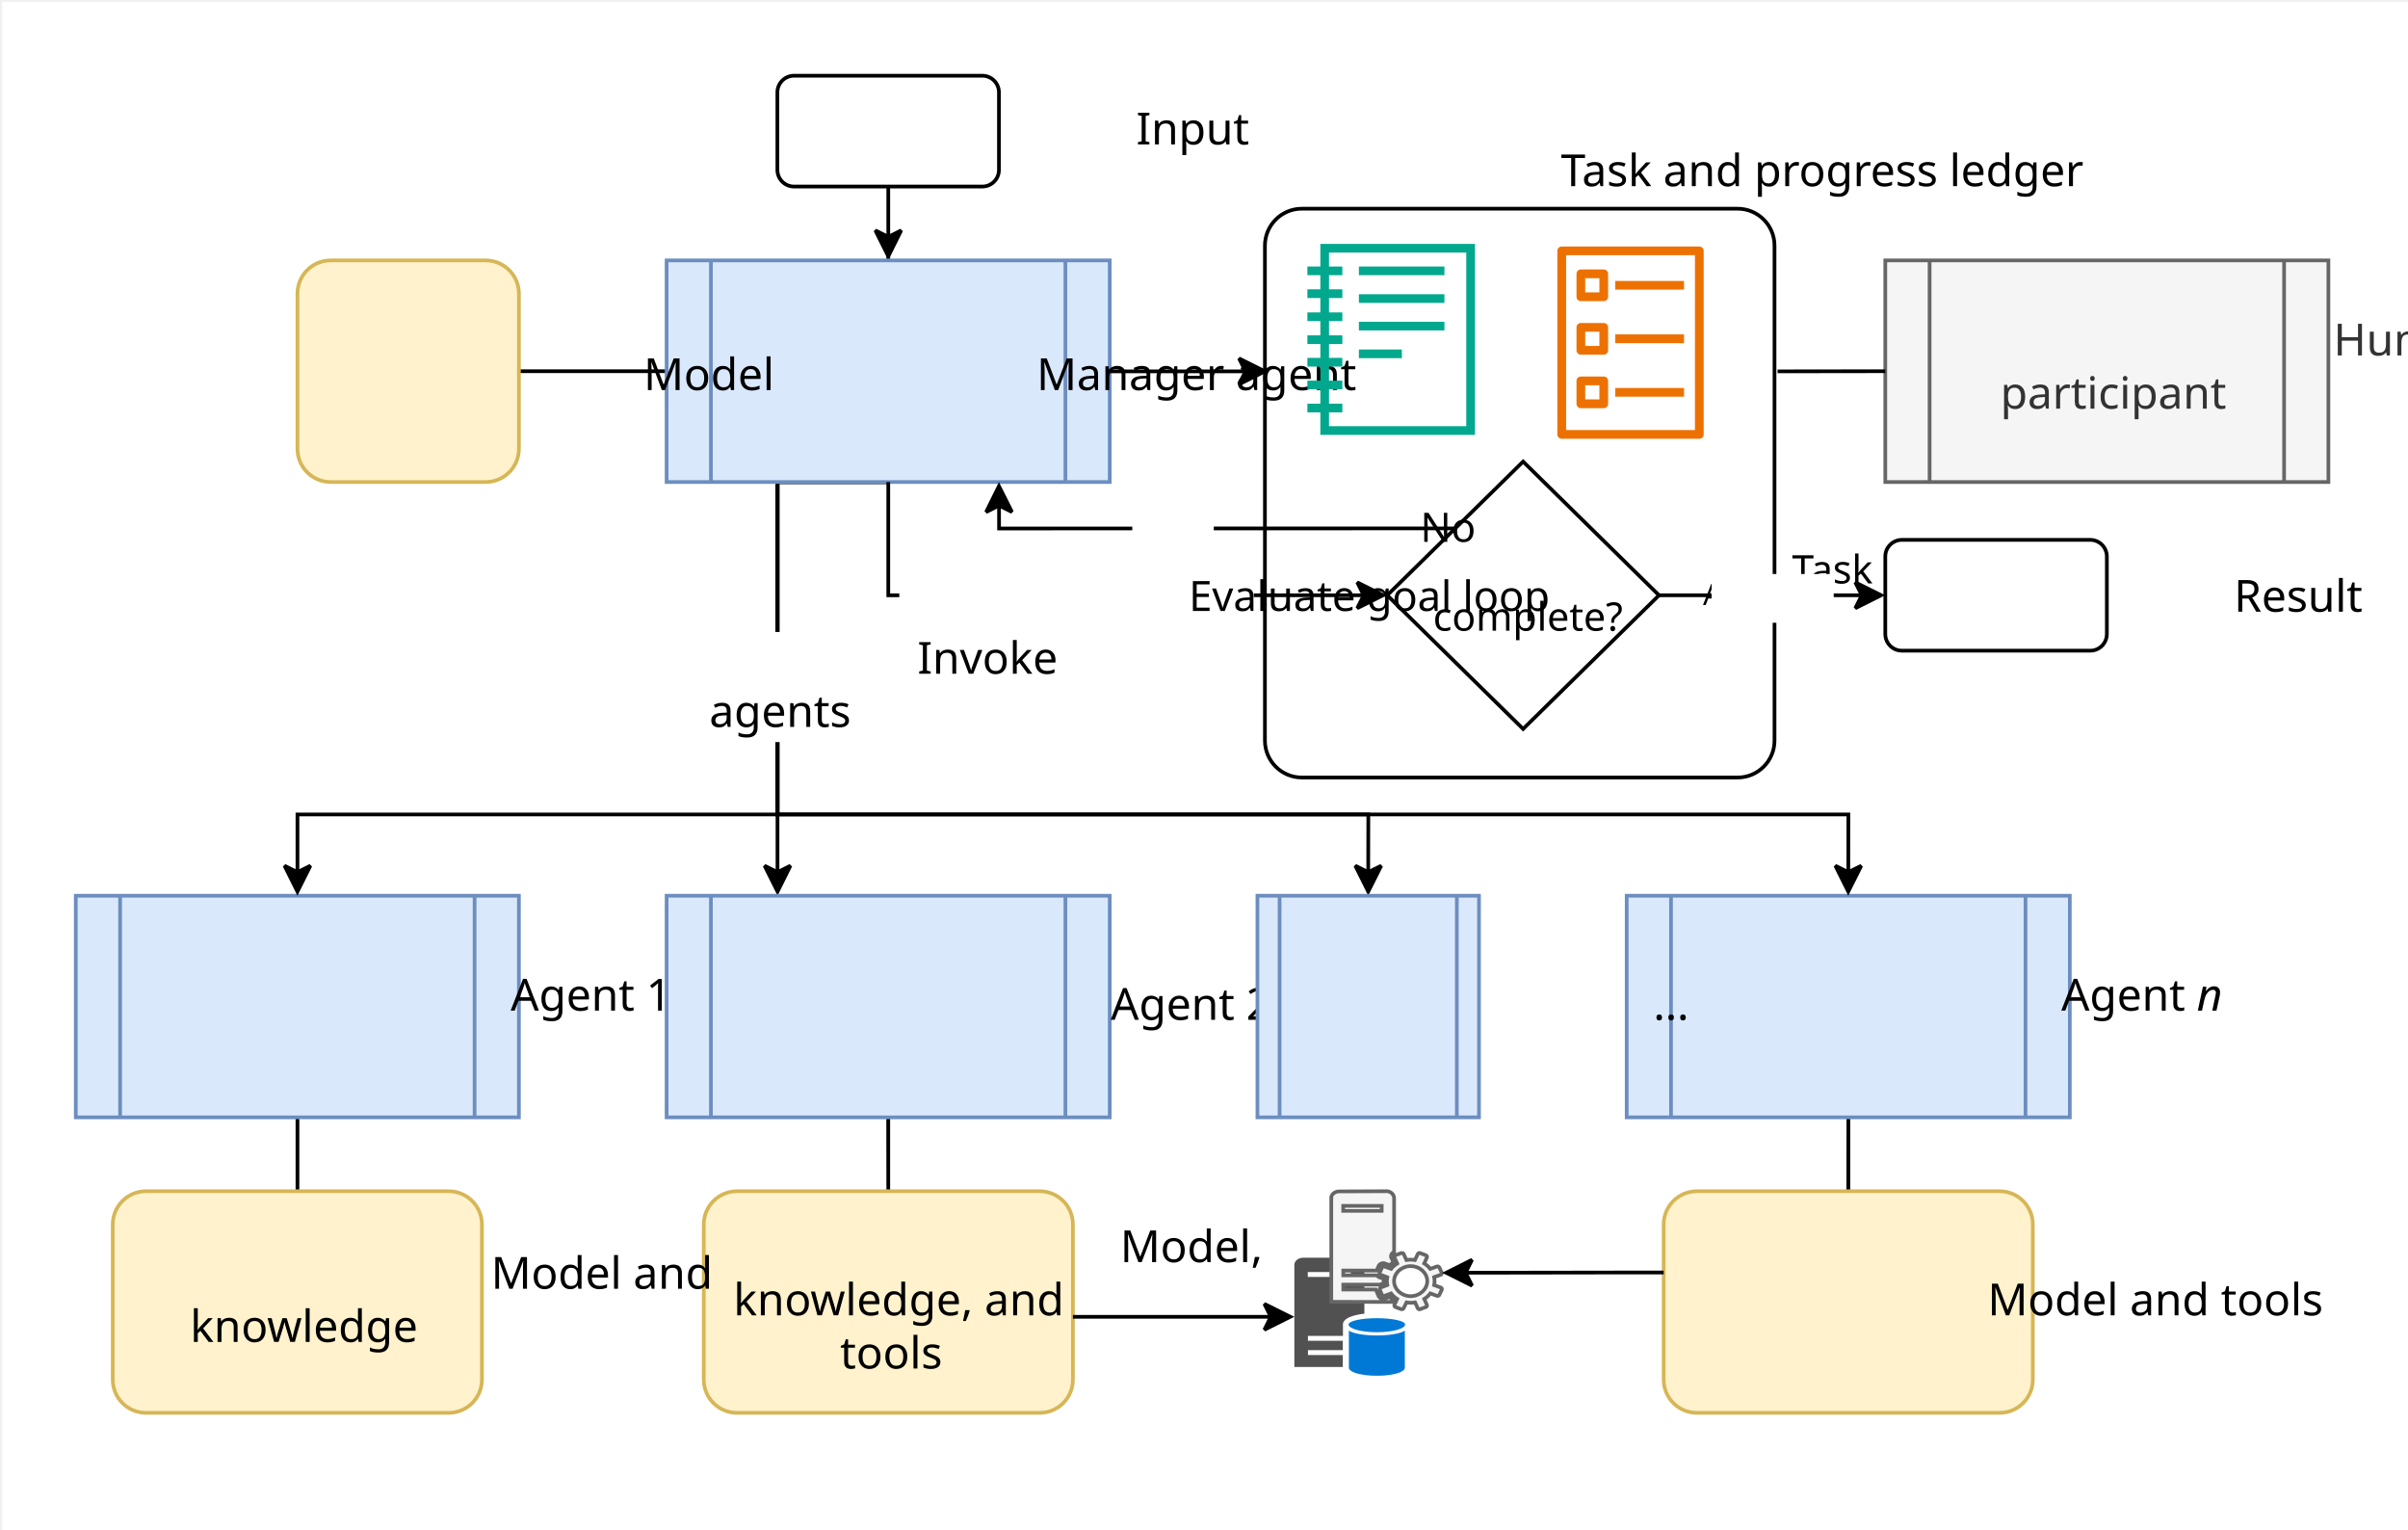
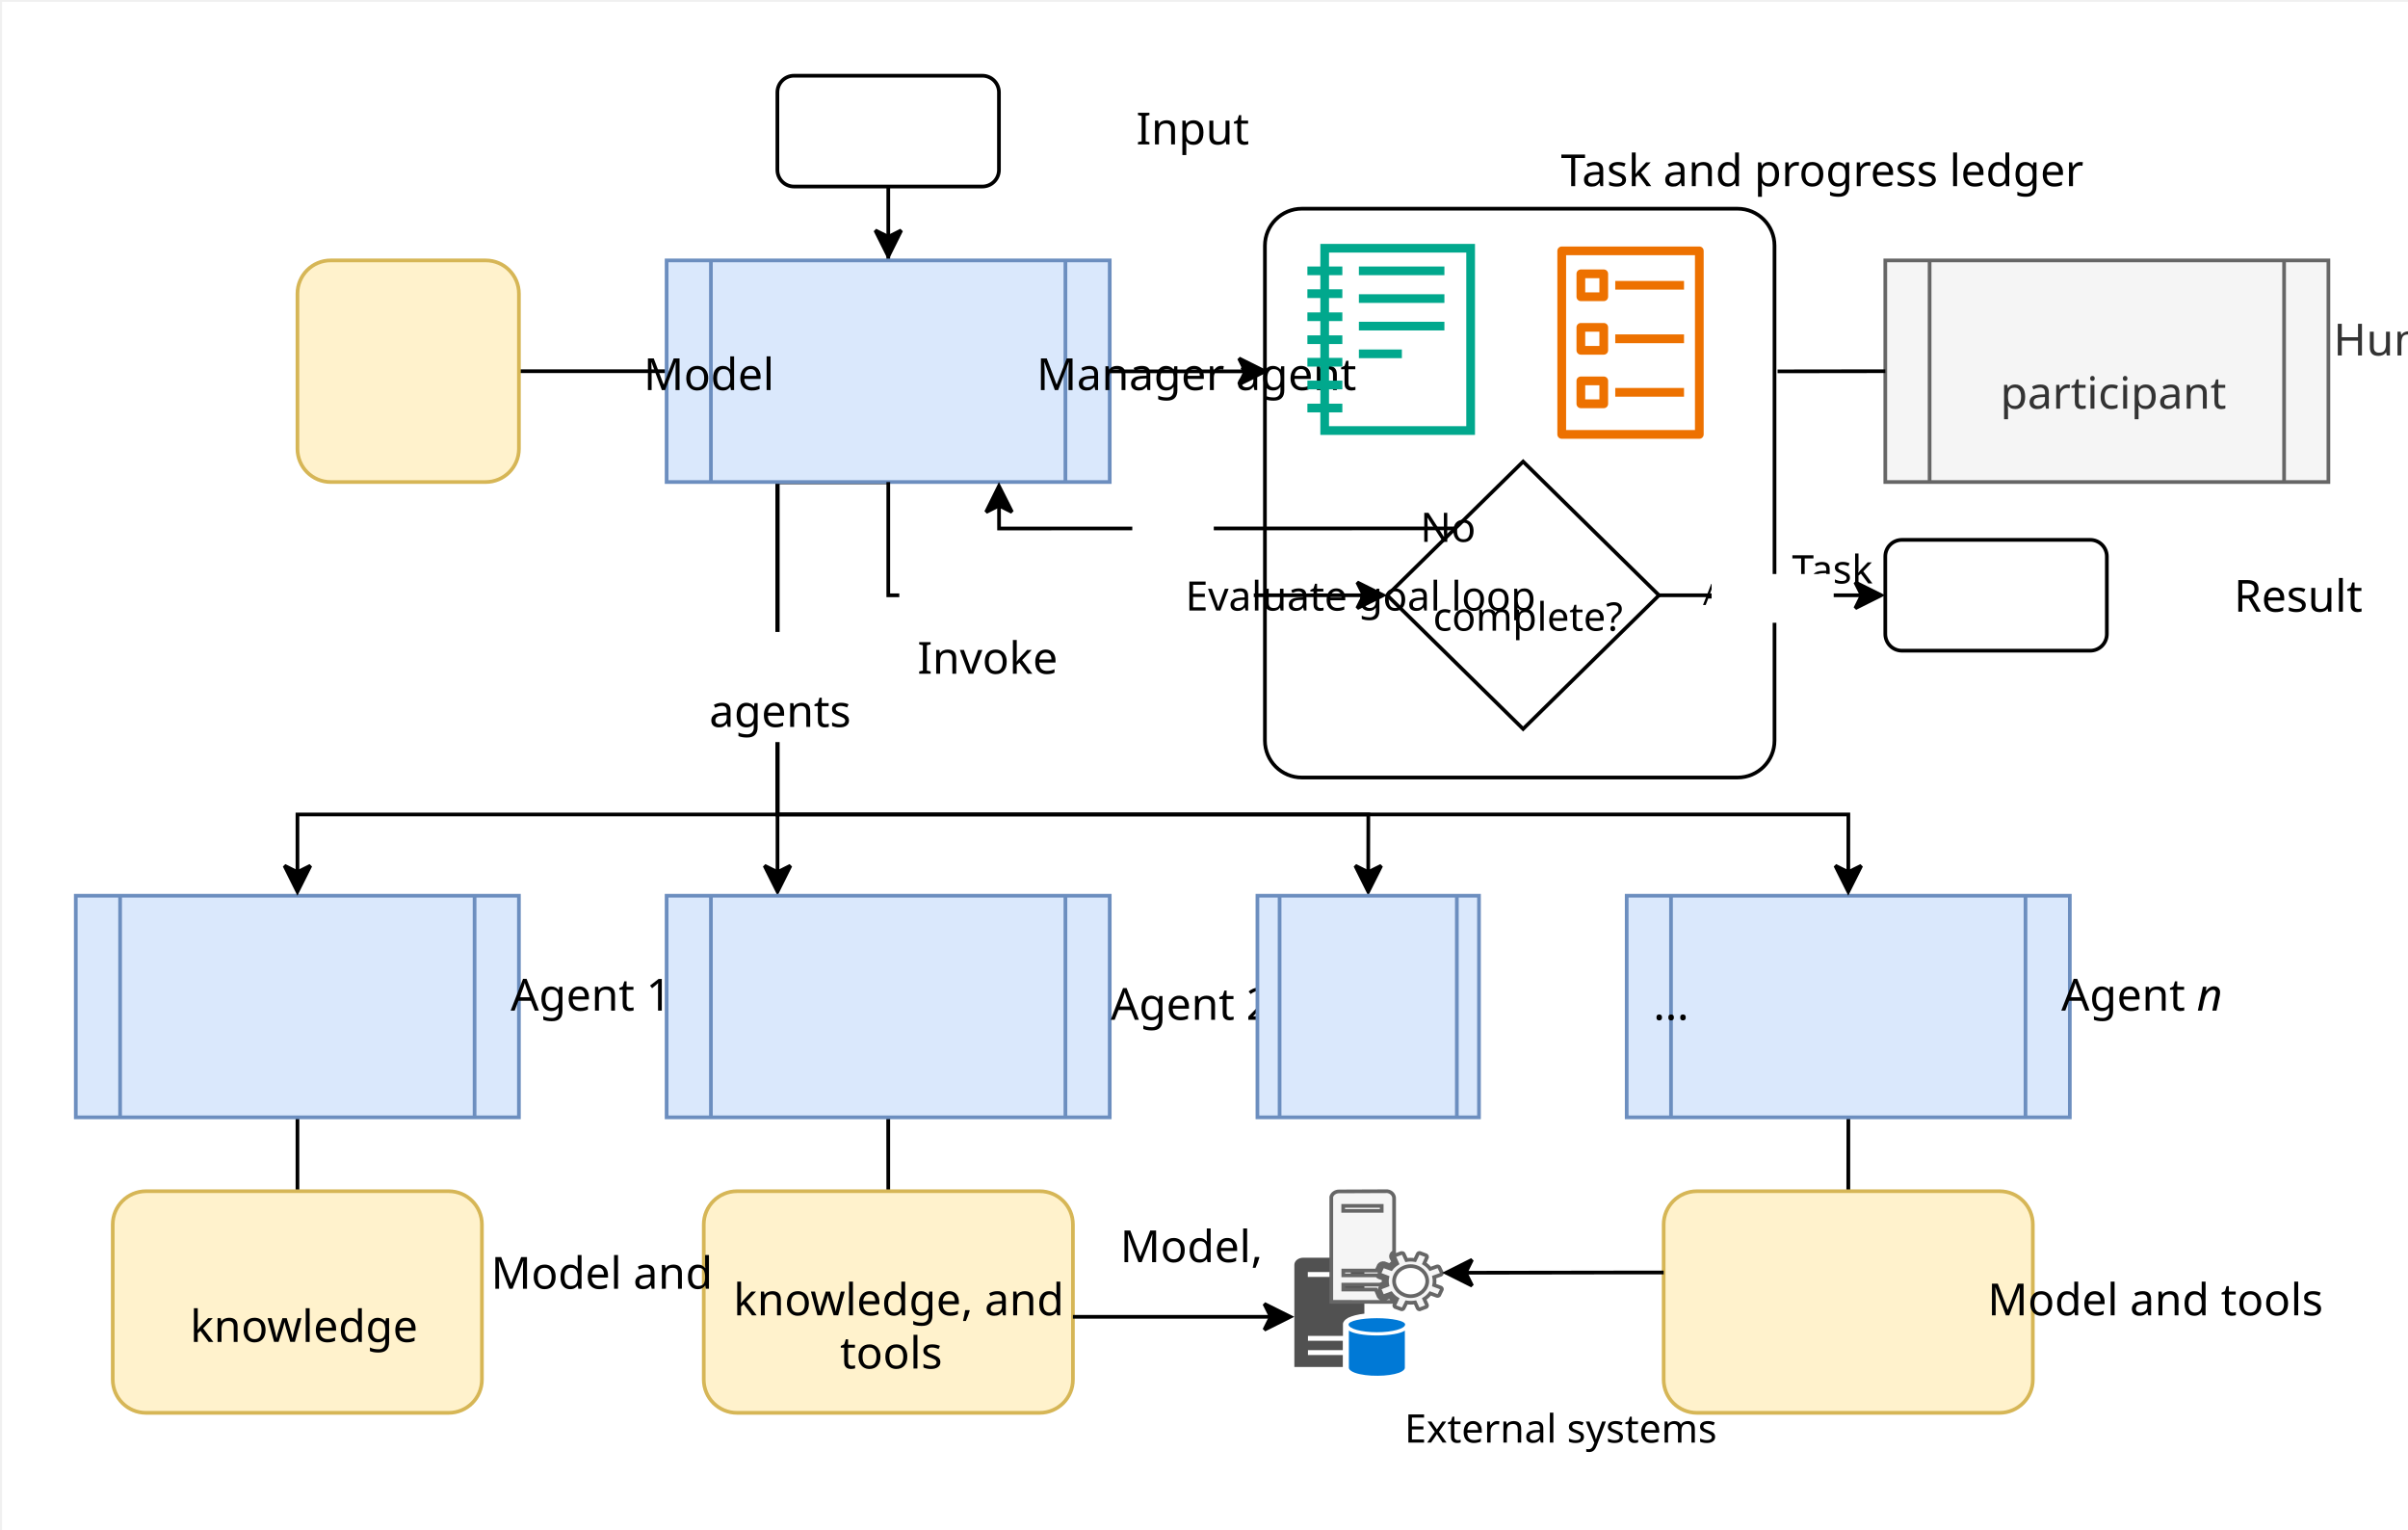
<svg xmlns="http://www.w3.org/2000/svg" xmlns:ns1="http://schemas.microsoft.com/visio/2003/SVGExtensions/" width="6.792in" height="4.312in" viewBox="0 0 489 310.5" xml:space="preserve" color-interpolation-filters="sRGB" class="st26">
  <ns1:documentProperties ns1:langID="2052" ns1:viewMarkup="false" />
  <style type="text/css">
	
		.st1 {fill:#ffffff;stroke:none;stroke-linecap:butt;stroke-width:0.75}
		.st2 {fill:none}
		.st3 {stroke:#000000;stroke-linecap:butt;stroke-width:0.75}
		.st4 {fill:#000000;stroke:#000000;stroke-linecap:butt;stroke-width:0.75}
		.st5 {fill:#ffffff;stroke:#000000;stroke-linecap:butt;stroke-width:0.75}
		.st6 {fill:none;stroke:none;stroke-linecap:butt;stroke-width:0.75}
		.st7 {fill:#000000;font-family:Segoe UI;font-size:0.5em}
		.st8 {fill:#000000;font-family:Segoe UI;font-size:0.75em}
		.st9 {fill:#dae8fc;stroke:#6c8ebf;stroke-linecap:butt;stroke-width:0.75}
		.st10 {stroke:#6c8ebf;stroke-linecap:butt;stroke-width:0.75}
		.st11 {font-size:1em;font-style:italic}
		.st12 {fill:#fff2cc;stroke:#d6b656;stroke-linecap:butt;stroke-width:0.75}
		.st13 {font-size:1em}
		.st14 {fill:#f5f5f5;stroke:#666666;stroke-linecap:butt;stroke-width:0.75}
		.st15 {stroke:#666666;stroke-linecap:butt;stroke-width:0.75}
		.st16 {fill:#333333;font-family:Segoe UI;font-size:0.75em}
		.st17 {fill:none;stroke:#000000;stroke-linecap:butt;stroke-width:0.75}
		.st18 {fill:#01a88d;stroke:none;stroke-linecap:butt;stroke-width:0.75}
		.st19 {fill:#ed7100;stroke:none;stroke-linecap:butt;stroke-width:0.75}
		.st20 {fill:#000000;font-family:Segoe UI;font-size:0.667em}
		.st21 {fill:#000000;font-family:Segoe UI;font-size:0.687em}
- 		.st22 {fill:#000000;font-family:Segoe UI;font-size:0.708em}
- 		.st23 {fill:#515151;stroke:none;stroke-linecap:butt;stroke-width:0.75}
- 		.st24 {fill:#0079d6;stroke:none;stroke-linecap:butt;stroke-width:0.75}
- 		.st25 {fill:#ffffff;stroke:none;stroke-linecap:round;stroke-linejoin:round;stroke-width:0.75}
+ 		.st22 {fill:#515151;stroke:none;stroke-linecap:butt;stroke-width:0.75}
+ 		.st23 {fill:#0079d6;stroke:none;stroke-linecap:butt;stroke-width:0.75}
+ 		.st24 {fill:#ffffff;stroke:none;stroke-linecap:round;stroke-linejoin:round;stroke-width:0.75}
+ 		.st25 {fill:none;stroke:none;stroke-linecap:round;stroke-linejoin:round;stroke-width:0.75}
		.st26 {fill:none;fill-rule:evenodd;font-size:12px;overflow:visible;stroke-linecap:square;stroke-miterlimit:3}
	
	</style>
  <g ns1:mID="0" ns1:index="1" ns1:groupContext="foregroundPage">
    <ns1:pageProperties ns1:drawingScale="1" ns1:pageScale="1" ns1:drawingUnits="19" ns1:shadowOffsetX="9" ns1:shadowOffsetY="-9" />
    <g id="shape1-1" ns1:mID="1" ns1:groupContext="shape" transform="translate(0.375,0.375)">
      <rect x="0" y="0" width="489" height="310.5" class="st1" />
    </g>
    <g id="group2-3" transform="translate(15.3525,-23.625)" ns1:mID="2" ns1:groupContext="group">
      <g id="group3-4" transform="translate(162.398,-234)" ns1:mID="3" ns1:groupContext="group">
        <g id="shape4-5" ns1:mID="4" ns1:groupContext="shape" transform="translate(2.625,5.68434E-14)">
          <path d="M0 295.5 L0 310.5 L0 295.5 L0 305.72 L0 295.5 Z" class="st2" />
          <path d="M0 295.5 L0 310.5 L0 295.5 L0 305.72" class="st3" />
        </g>
        <g id="shape5-8" ns1:mID="5" ns1:groupContext="shape" transform="translate(8.09353E-14,-0.84)">
          <path d="M2.63 310.5 L0 305.25 L2.63 306.56 L5.25 305.25 L2.63 310.5 Z" class="st4" />
        </g>
      </g>
      <g id="group6-10" transform="translate(142.5,-249)" ns1:mID="6" ns1:groupContext="group">
        <g id="shape7-11" ns1:mID="7" ns1:groupContext="shape">
          <path d="M0 307.12 A3.375 3.375 -180 0 0 3.37 310.5 L41.62 310.5 A3.375 3.375 -180 0 0 45 307.12 L45          291.37 A3.375 3.375 -180 0 0 41.62 288 L3.37 288 A3.375 3.375 -180 0 0 -0 291.37 L0 307.12          Z" class="st5" />
        </g>
        <g id="shape8-13" ns1:mID="8" ns1:groupContext="shape" transform="translate(157.85,-278.175)">
          <ns1:textBlock ns1:margins="rect(0,0,0,0)" />
          <ns1:textRect cx="22.525" cy="305.1" width="45.05" height="10.8" />
          <rect x="0" y="299.7" width="45.05" height="10.8" class="st6" />
          <text x="15.55" y="306.9" class="st7" ns1:langID="2052">
            <ns1:paragraph ns1:horizAlign="1" />
            <ns1:tabList />Input</text>
        </g>
        <g id="shape6-16" ns1:mID="6" ns1:groupContext="groupContent">
          <ns1:textBlock ns1:margins="rect(0,0,0,0)" />
          <ns1:textRect cx="22.5" cy="299.25" width="45" height="22.5" />
          <text x="12.04" y="301.95" class="st8" ns1:langID="1033">
            <ns1:paragraph ns1:horizAlign="1" />
            <ns1:tabList />Input</text>
        </g>
      </g>
      <g id="shape9-18" ns1:mID="9" ns1:groupContext="shape" transform="translate(45.0225,-45)">
        <path d="M0 295.5 L0 310.5 L0 295.5 L0 310.5 L0 295.5 Z" class="st2" />
        <path d="M0 295.5 L0 310.5 L0 295.5 L0 310.5" class="st3" />
      </g>
      <g id="group10-21" transform="translate(0,-60)" ns1:mID="10" ns1:groupContext="group">
        <g id="group11-22" ns1:mID="11" ns1:groupContext="group">
          <g id="shape12-23" ns1:mID="12" ns1:groupContext="shape">
            <rect x="0" y="265.5" width="90" height="45" class="st9" />
          </g>
          <g id="shape13-25" ns1:mID="13" ns1:groupContext="shape" transform="translate(9,1.13687E-13)">
            <path d="M0 265.5 L0 310.5 L0 265.5 ZM72 265.5 L72 310.5 L72 265.5 Z" class="st2" />
            <path d="M0 265.5 L0 310.5M72 265.5 L72 310.5" class="st10" />
          </g>
        </g>
        <g id="shape14-28" ns1:mID="14" ns1:groupContext="shape" transform="translate(11.5975,-18.975)">
          <ns1:textBlock ns1:margins="rect(0,0,0,0)" />
          <ns1:textRect cx="31.525" cy="305.1" width="63.05" height="10.8" />
          <rect x="0" y="299.7" width="63.05" height="10.8" class="st6" />
          <text x="15.89" y="307.8" class="st8" ns1:langID="2052">
            <ns1:paragraph ns1:horizAlign="1" />
            <ns1:tabList />Agent 1</text>
        </g>
      </g>
      <g id="shape15-31" ns1:mID="15" ns1:groupContext="shape" transform="translate(165,-45)">
        <path d="M0 295.5 L0.02 310.5 L0.02 295.5 L0.02 310.5 L0 295.5 Z" class="st2" />
        <path d="M0 295.5 L0.02 310.5 L0.02 295.5 L0.02 310.5" class="st3" />
      </g>
      <g id="shape16-34" ns1:mID="16" ns1:groupContext="shape" transform="translate(360,-45)">
        <path d="M0.02 295.5 L0.02 310.5 L0.02 295.5 L0 310.5 L0.02 295.5 Z" class="st2" />
        <path d="M0.02 295.5 L0.02 310.5 L0.02 295.5 L0 310.5" class="st3" />
      </g>
      <g id="group17-37" transform="translate(315,-60)" ns1:mID="17" ns1:groupContext="group">
        <g id="group18-38" ns1:mID="18" ns1:groupContext="group">
          <g id="shape19-39" ns1:mID="19" ns1:groupContext="shape">
            <rect x="0" y="265.5" width="90" height="45" class="st9" />
          </g>
          <g id="shape20-41" ns1:mID="20" ns1:groupContext="shape" transform="translate(9,1.13687E-13)">
            <path d="M0 265.5 L0 310.5 L0 265.5 ZM72 265.5 L72 310.5 L72 265.5 Z" class="st2" />
            <path d="M0 265.5 L0 310.5M72 265.5 L72 310.5" class="st10" />
          </g>
        </g>
        <g id="shape21-44" ns1:mID="21" ns1:groupContext="shape" transform="translate(11.6475,-18.975)">
          <ns1:textBlock ns1:margins="rect(0,0,0,0)" />
          <ns1:textRect cx="31.525" cy="305.1" width="63.05" height="10.8" />
          <rect x="0" y="299.7" width="63.05" height="10.8" class="st6" />
          <text x="15.79" y="307.8" class="st8" ns1:langID="2052">
            <ns1:paragraph ns1:horizAlign="1" />
            <ns1:tabList />Agent <tspan class="st11">n</tspan>
          </text>
        </g>
      </g>
      <g id="group22-48" transform="translate(127.545,-1.13687E-13)" ns1:mID="22" ns1:groupContext="group">
        <g id="shape23-49" ns1:mID="23" ns1:groupContext="shape">
          <path d="M0 303.75 A6.75 6.75 -180 0 0 6.75 310.5 L68.23 310.5 A6.75 6.75 -180 0 0 74.98 303.75 L74.98          272.25 A6.75 6.75 -180 0 0 68.23 265.5 L6.75 265.5 A6.75 6.75 -180 0 0 -0 272.25 L0          303.75 Z" class="st12" />
        </g>
        <g id="shape22-51" ns1:mID="22" ns1:groupContext="groupContent">
          <ns1:textBlock ns1:margins="rect(0,0,0,0)" />
          <ns1:textRect cx="37.489" cy="288" width="74.98" height="45" />
          <text x="23.74" y="279.9" class="st8" ns1:langID="1033">
            <ns1:paragraph ns1:horizAlign="1" />
            <ns1:tabList />Model,<ns1:newlineChar />
            <tspan x="6.03" dy="1.2em" class="st13">knowledge, and </tspan>
            <tspan x="27.69" dy="1.2em" class="st13">tools</tspan>
          </text>
        </g>
      </g>
      <g id="group25-55" transform="translate(322.508,-1.13687E-13)" ns1:mID="25" ns1:groupContext="group">
        <g id="shape26-56" ns1:mID="26" ns1:groupContext="shape">
          <path d="M0 303.75 A6.75 6.75 -180 0 0 6.75 310.5 L68.23 310.5 A6.75 6.75 -180 0 0 74.98 303.75 L74.98          272.25 A6.75 6.75 -180 0 0 68.23 265.5 L6.75 265.5 A6.75 6.75 -180 0 0 0 272.25 L0 303.75          Z" class="st12" />
        </g>
        <g id="shape25-58" ns1:mID="25" ns1:groupContext="groupContent">
          <ns1:textBlock ns1:margins="rect(0,0,0,0)" />
          <ns1:textRect cx="37.489" cy="288" width="74.98" height="45" />
          <text x="4.97" y="290.7" class="st8" ns1:langID="1033">
            <ns1:paragraph ns1:horizAlign="1" />
            <ns1:tabList />Model and tools</text>
        </g>
      </g>
      <g id="group28-60" transform="translate(42.3975,-105.84)" ns1:mID="28" ns1:groupContext="group">
        <g id="shape29-61" ns1:mID="29" ns1:groupContext="shape" transform="translate(2.625,-3.9375)">
          <path d="M119.98 231.28 L97.5 231.28 L97.5 298.78 L0 298.78 L0 310.5 L119.98 231.28 Z" class="st2" />
          <path d="M119.98 231.28 L97.5 231.28 L97.5 298.78 L0 298.78 L0 310.5" class="st3" />
        </g>
        <g id="shape30-64" ns1:mID="30" ns1:groupContext="shape">
          <path d="M2.62 310.5 L0 305.25 L2.62 306.56 L5.25 305.25 L2.62 310.5 Z" class="st4" />
        </g>
      </g>
      <g id="group31-66" transform="translate(142.522,-105.84)" ns1:mID="31" ns1:groupContext="group">
        <g id="shape32-67" ns1:mID="32" ns1:groupContext="shape" transform="translate(4.31655E-13,-3.9375)">
          <path d="M22.48 231.28 L0 231.28 L0 298.78 L217.5 298.78 L217.49 310.5 L22.48 231.28 Z" class="st2" />
          <path d="M22.48 231.28 L0 231.28 L0 298.78 L217.5 298.78 L217.49 310.5" class="st3" />
        </g>
        <g id="shape33-70" ns1:mID="33" ns1:groupContext="shape" transform="translate(214.86,0)">
          <path d="M2.62 310.5 L0 305.25 L2.62 306.56 L5.25 305.26 L2.62 310.5 Z" class="st4" />
        </g>
      </g>
      <g id="group34-72" transform="translate(142.523,-105.84)" ns1:mID="34" ns1:groupContext="group">
        <g id="shape35-73" ns1:mID="35" ns1:groupContext="shape" transform="translate(-1.35891E-13,-3.9375)">
          <path d="M22.48 231.28 L0 231.28 L0 298.78 L120 298.78 L119.98 310.5 L22.48 231.28 Z" class="st2" />
          <path d="M22.48 231.28 L0 231.28 L0 298.78 L120 298.78 L119.98 310.5" class="st3" />
        </g>
        <g id="shape36-76" ns1:mID="36" ns1:groupContext="shape" transform="translate(117.36,0)">
          <path d="M2.62 310.5 L0 305.25 L2.62 306.56 L5.25 305.26 L2.62 310.5 Z" class="st4" />
        </g>
      </g>
      <g id="group37-78" transform="translate(139.898,-105.84)" ns1:mID="37" ns1:groupContext="group">
        <g id="group38-79" ns1:mID="38" ns1:groupContext="group">
          <g id="shape39-80" ns1:mID="39" ns1:groupContext="shape" transform="translate(2.625,-3.9375)">
            <path d="M0 231.28 L0 291.28 L0 310.5 L0 231.28 Z" class="st2" />
            <path d="M0 231.28 L0 291.28 L0 310.5" class="st3" />
          </g>
          <g id="shape40-83" ns1:mID="40" ns1:groupContext="shape">
            <path d="M2.63 310.5 L0 305.25 L2.63 306.56 L5.25 305.25 L2.63 310.5 Z" class="st4" />
          </g>
        </g>
      </g>
      <g id="shape42-85" ns1:mID="42" ns1:groupContext="shape" transform="translate(90,-211.5)">
        <path d="M30 310.5 L0 310.5 L30 310.5 Z" class="st2" />
        <path d="M30 310.5 L0 310.5" class="st3" />
      </g>
      <g id="group43-88" transform="translate(120,-189)" ns1:mID="43" ns1:groupContext="group">
        <g id="group44-89" ns1:mID="44" ns1:groupContext="group">
          <g id="shape45-90" ns1:mID="45" ns1:groupContext="shape">
            <rect x="0" y="265.5" width="90" height="45" class="st9" />
          </g>
          <g id="shape46-92" ns1:mID="46" ns1:groupContext="shape" transform="translate(9,1.13687E-13)">
            <path d="M0 265.5 L0 310.5 L0 265.5 ZM72 265.5 L72 310.5 L72 265.5 Z" class="st2" />
            <path d="M0 265.5 L0 310.5M72 265.5 L72 310.5" class="st10" />
          </g>
        </g>
        <g id="shape47-95" ns1:mID="47" ns1:groupContext="shape" transform="translate(-13.8775,-15.975)">
          <ns1:textBlock ns1:margins="rect(0,0,0,0)" />
          <ns1:textRect cx="58.525" cy="305.1" width="117.06" height="10.8" />
          <rect x="0" y="299.7" width="117.05" height="10.8" class="st6" />
          <text x="28.19" y="307.8" class="st8" ns1:langID="2052">
            <ns1:paragraph ns1:horizAlign="1" />
            <ns1:tabList />Manager agent</text>
        </g>
      </g>
      <g id="group48-98" transform="translate(367.522,-189)" ns1:mID="48" ns1:groupContext="group">
        <g id="group49-99" ns1:mID="49" ns1:groupContext="group">
          <g id="shape50-100" ns1:mID="50" ns1:groupContext="shape">
            <rect x="0" y="265.5" width="90" height="45" class="st14" />
          </g>
          <g id="shape51-102" ns1:mID="51" ns1:groupContext="shape" transform="translate(9,1.13687E-13)">
            <path d="M0 265.5 L0 310.5 L0 265.5 ZM72 265.5 L72 310.5 L72 265.5 Z" class="st2" />
            <path d="M0 265.5 L0 310.5M72 265.5 L72 310.5" class="st15" />
          </g>
        </g>
        <g id="shape52-105" ns1:mID="52" ns1:groupContext="shape" transform="translate(-31.875,-17.6008)">
          <ns1:textBlock ns1:margins="rect(0,0,0,0)" />
          <ns1:textRect cx="76.525" cy="305.1" width="153.06" height="10.8" />
          <rect x="0" y="299.7" width="153.05" height="10.8" class="st6" />
          <text x="62.07" y="302.4" class="st16" ns1:langID="2052">
            <ns1:paragraph ns1:horizAlign="1" />
            <ns1:tabList />Human <ns1:newlineChar />
            <tspan x="55.24" dy="1.2em" class="st13">participant</tspan>
          </text>
        </g>
      </g>
      <g id="group53-109" transform="translate(7.5075,-1.13687E-13)" ns1:mID="53" ns1:groupContext="group">
        <g id="shape54-110" ns1:mID="54" ns1:groupContext="shape">
          <path d="M0 303.75 A6.75 6.75 -180 0 0 6.75 310.5 L68.23 310.5 A6.75 6.75 -180 0 0 74.98 303.75 L74.98          272.25 A6.75 6.75 -180 0 0 68.23 265.5 L6.75 265.5 A6.75 6.75 -180 0 0 -0 272.25 L0          303.75 Z" class="st12" />
        </g>
        <g id="shape53-112" ns1:mID="53" ns1:groupContext="groupContent">
          <ns1:textBlock ns1:margins="rect(0,0,0,0)" />
          <ns1:textRect cx="37.489" cy="288" width="74.98" height="45" />
          <text x="16" y="285.3" class="st8" ns1:langID="1033">
            <ns1:paragraph ns1:horizAlign="1" />
            <ns1:tabList />Model and<ns1:newlineChar />
            <tspan x="15.72" dy="1.2em" class="st13">knowledge</tspan>
          </text>
        </g>
      </g>
      <g id="group56-115" transform="translate(120,-60)" ns1:mID="56" ns1:groupContext="group">
        <g id="group57-116" ns1:mID="57" ns1:groupContext="group">
          <g id="shape58-117" ns1:mID="58" ns1:groupContext="shape">
            <rect x="0" y="265.5" width="90" height="45" class="st9" />
          </g>
          <g id="shape59-119" ns1:mID="59" ns1:groupContext="shape" transform="translate(9,1.13687E-13)">
            <path d="M0 265.5 L0 310.5 L0 265.5 ZM72 265.5 L72 310.5 L72 265.5 Z" class="st2" />
            <path d="M0 265.5 L0 310.5M72 265.5 L72 310.5" class="st10" />
          </g>
        </g>
        <g id="shape60-122" ns1:mID="60" ns1:groupContext="shape" transform="translate(148.85,-100.425)">
          <ns1:textBlock ns1:margins="rect(0,0,0,0)" />
          <ns1:textRect cx="31.525" cy="305.1" width="63.05" height="10.8" />
          <rect x="0" y="299.7" width="63.05" height="10.8" class="st6" />
          <text x="21.1" y="306.9" class="st7" ns1:langID="2052">
            <ns1:paragraph ns1:horizAlign="1" />
            <ns1:tabList />Agent 2</text>
        </g>
        <g id="shape56-125" ns1:mID="56" ns1:groupContext="groupContent">
          <ns1:textBlock ns1:margins="rect(0,0,0,0)" />
          <ns1:textRect cx="45" cy="288" width="90" height="45" />
          <text x="29.36" y="290.7" class="st8" ns1:langID="1033">
            <ns1:paragraph ns1:horizAlign="1" />
            <ns1:tabList />Agent 2</text>
        </g>
      </g>
      <g id="group61-127" transform="translate(240,-60)" ns1:mID="61" ns1:groupContext="group">
        <g id="group62-128" ns1:mID="62" ns1:groupContext="group">
          <g id="shape63-129" ns1:mID="63" ns1:groupContext="shape">
            <rect x="0" y="265.5" width="45" height="45" class="st9" />
          </g>
          <g id="shape64-131" ns1:mID="64" ns1:groupContext="shape" transform="translate(4.5,1.13687E-13)">
            <path d="M0 265.5 L0 310.5 L0 265.5 ZM36 265.5 L36 310.5 L36 265.5 Z" class="st2" />
            <path d="M0 265.5 L0 310.5M36 265.5 L36 310.5" class="st10" />
          </g>
        </g>
        <g id="shape65-134" ns1:mID="65" ns1:groupContext="shape" transform="translate(264.35,-100.425)">
          <ns1:textBlock ns1:margins="rect(0,0,0,0)" />
          <ns1:textRect cx="13.525" cy="305.1" width="27.05" height="10.8" />
          <rect x="0" y="299.7" width="27.05" height="10.8" class="st6" />
          <text x="11.57" y="306.9" class="st7" ns1:langID="2052">
            <ns1:paragraph ns1:horizAlign="1" />
            <ns1:tabList />...</text>
        </g>
        <g id="shape61-137" ns1:mID="61" ns1:groupContext="groupContent">
          <ns1:textBlock ns1:margins="rect(0,0,0,0)" />
          <ns1:textRect cx="22.5" cy="288" width="45" height="45" />
          <text x="19.57" y="290.7" class="st8" ns1:langID="2052">
            <ns1:paragraph ns1:horizAlign="1" />
            <ns1:tabList />...</text>
        </g>
      </g>
      <g id="group66-139" transform="translate(45.0225,-189)" ns1:mID="66" ns1:groupContext="group">
        <g id="shape67-140" ns1:mID="67" ns1:groupContext="shape">
          <path d="M0 303.75 A6.75 6.75 -180 0 0 6.75 310.5 L38.23 310.5 A6.75 6.75 -180 0 0 44.98 303.75 L44.98          272.25 A6.75 6.75 -180 0 0 38.23 265.5 L6.75 265.5 A6.75 6.75 -180 0 0 -0 272.25 L0          303.75 Z" class="st12" />
        </g>
        <g id="shape68-142" ns1:mID="68" ns1:groupContext="shape" transform="translate(-0.278225,-15.975)">
          <ns1:textBlock ns1:margins="rect(0,0,0,0)" />
          <ns1:textRect cx="22.525" cy="305.1" width="45.05" height="10.8" />
          <rect x="0" y="299.7" width="45.05" height="10.8" class="st6" />
          <text x="9.75" y="307.8" class="st8" ns1:langID="2052">
            <ns1:paragraph ns1:horizAlign="1" />
            <ns1:tabList />Model</text>
        </g>
      </g>
      <g id="group69-145" transform="translate(241.522,-129)" ns1:mID="69" ns1:groupContext="group">
        <g id="group70-146" ns1:mID="70" ns1:groupContext="group">
          <g id="shape73-147" ns1:mID="73" ns1:groupContext="shape">
            <path d="M0 202.5 C0 198.36 3.36 195 7.5 195 L96 195 C100.14 195 103.5 198.36 103.5 202.5 L103.5 303 C103.5           307.14 100.14 310.5 96 310.5 L7.5 310.5 C3.36 310.5 0 307.14 0 303 L0 202.5 Z" class="st17" />
          </g>
        </g>
        <g id="shape74-149" ns1:mID="74" ns1:groupContext="shape" transform="translate(-58.875,-117.375)">
          <ns1:textBlock ns1:margins="rect(0,0,0,0)" />
          <ns1:textRect cx="108.025" cy="305.1" width="216.06" height="10.8" />
          <rect x="0" y="299.7" width="216.05" height="10.8" class="st6" />
          <text x="58.15" y="307.8" class="st8" ns1:langID="2052">
            <ns1:paragraph ns1:horizAlign="1" />
            <ns1:tabList />Task and progress ledger</text>
        </g>
        <g id="group75-152" transform="translate(8.625,-69.4425)" ns1:mID="75" ns1:groupContext="group">
          <g id="shape76-153" ns1:mID="76" ns1:groupContext="shape">
            <rect x="0" y="271.462" width="34.035" height="39.038" class="st6" />
          </g>
          <g id="shape77-155" ns1:mID="77" ns1:groupContext="shape" transform="translate(2.81775E-13,-0.1275)">
            <path d="M2.63 271.72 L2.63 276.31 L0 276.31 L0 278.07 L2.63 278.07 L2.63 280.94 L0 280.94 L0 282.71 L2.63           282.71 L2.63 285.63 L0 285.63 L0 287.39 L2.63 287.39 L2.63 290.29 L0 290.29 L0 292.05 L2.63           292.05 L2.63 294.86 L0 294.86 L0 296.63 L2.63 296.63 L2.63 299.48 L0 299.48 L0 301.25 L2.63           301.25 L2.63 304.16 L0 304.16 L0 305.93 L2.63 305.93 L2.63 310.5 L34.04 310.5 L34.04 271.72           L2.63 271.72 ZM4.39 273.48 L32.27 273.48 L32.27 308.73 L4.39 308.73 L4.39 305.93 L7.1 305.93           L7.1 304.16 L4.39 304.16 L4.39 301.25 L7.1 301.25 L7.1 299.48 L4.39 299.48 L4.39 296.63 L7.1           296.63 L7.1 294.86 L4.39 294.86 L4.39 292.05 L7.1 292.05 L7.1 290.29 L4.39 290.29 L4.39 287.39           L7.1 287.39 L7.1 285.63 L4.39 285.63 L4.39 282.71 L7.1 282.71 L7.1 280.94 L4.39 280.94 L4.39           278.07 L7.1 278.07 L7.1 276.31 L4.39 276.31 L4.39 273.48 ZM10.46 278.07 L27.83 278.07 L27.83           276.31 L10.46 276.31 L10.46 278.07 ZM10.46 283.7 L27.83 283.7 L27.83 281.94 L10.46 281.94 L10.46           283.7 ZM10.46 289.29 L27.83 289.29 L27.83 287.53 L10.46 287.53 L10.46 289.29 ZM10.46 294.92           L19.19 294.92 L19.19 293.16 L10.46 293.16 L10.46 294.92 Z" class="st18" />
          </g>
        </g>
        <g id="group78-157" transform="translate(59.205,-68.7825)" ns1:mID="78" ns1:groupContext="group">
          <g id="shape79-158" ns1:mID="79" ns1:groupContext="shape">
            <rect x="0" y="271.462" width="30.098" height="39.038" class="st6" />
          </g>
          <g id="shape80-160" ns1:mID="80" ns1:groupContext="shape" transform="translate(0.1875,3.97904E-13)">
            <path d="M11.76 301.96 L25.73 301.96 L25.73 300.18 L11.76 300.18 L11.76 301.96 ZM11.76 291.09 L25.73 291.09           L25.73 289.31 L11.76 289.31 L11.76 291.09 ZM11.76 280.22 L25.73 280.22 L25.73 278.45 L11.76           278.45 L11.76 280.22 ZM5.66 302.51 L5.66 299.63 L8.54 299.63 L8.54 302.51 L5.66 302.51 ZM4.77           304.29 L9.43 304.29 C9.92 304.29 10.31 303.89 10.31 303.4 L10.31 298.74 C10.31 298.25 9.92 297.86           9.43 297.86 L4.77 297.86 C4.28 297.86 3.89 298.25 3.89 298.74 L3.89 303.4 C3.89 303.89 4.28           304.29 4.77 304.29 ZM5.66 291.65 L5.66 288.76 L8.54 288.76 L8.54 291.65 L5.66 291.65 ZM4.77           293.42 L9.43 293.42 C9.92 293.42 10.31 293.03 10.31 292.53 L10.31 287.87 C10.31 287.39 9.92           286.99 9.43 286.99 L4.77 286.99 C4.28 286.99 3.89 287.39 3.89 287.87 L3.89 292.53 C3.89 293.03           4.28 293.42 4.77 293.42 ZM5.66 280.78 L5.66 277.89 L8.54 277.89 L8.54 280.78 L5.66 280.78 ZM4.77           282.55 L9.43 282.55 C9.92 282.55 10.31 282.15 10.31 281.66 L10.31 277.01 C10.31 276.52 9.92           276.12 9.43 276.12 L4.77 276.12 C4.28 276.12 3.89 276.52 3.89 277.01 L3.89 281.66 C3.89 282.15           4.28 282.55 4.77 282.55 ZM1.78 308.72 L1.78 273.23 L27.95 273.23 L27.95 308.72 L1.78 308.72           ZM28.84 271.46 L0.89 271.46 C0.4 271.46 0 271.86 0 272.35 L0 309.61 C0 310.1 0.4 310.5 0.89           310.5 L28.84 310.5 C29.33 310.5 29.72 310.1 29.72 309.61 L29.72 272.35 C29.72 271.86 29.33 271.46           28.84 271.46 Z" class="st19" />
          </g>
        </g>
        <g id="group81-162" transform="translate(24.84,-9.8625)" ns1:mID="81" ns1:groupContext="group">
          <g id="shape82-163" ns1:mID="82" ns1:groupContext="shape">
            <path d="M27.6 256.21 L55.2 283.36 L27.6 310.5 L0 283.36 L27.6 256.21 Z" class="st5" />
          </g>
          <g id="shape81-165" ns1:mID="81" ns1:groupContext="groupContent">
            <ns1:textBlock ns1:margins="rect(0,0,0,0)" />
            <ns1:textRect cx="27.6" cy="283.354" width="55.2" height="54.292" />
            <text x="19.78" y="280.95" class="st20" ns1:langID="1033">
              <ns1:paragraph ns1:horizAlign="1" />
              <ns1:tabList />Task<ns1:newlineChar />
              <tspan x="9.31" dy="1.2em" class="st13">complete?</tspan>
            </text>
          </g>
        </g>
      </g>
      <g id="group84-168" transform="translate(321.562,-163.38)" ns1:mID="84" ns1:groupContext="group">
        <g id="group85-169" ns1:mID="85" ns1:groupContext="group">
          <g id="shape86-170" ns1:mID="86" ns1:groupContext="shape" transform="translate(1.83853E-13,-2.625)">
            <path d="M0 310.5 L41.18 310.5 L0 310.5 Z" class="st2" />
            <path d="M0 310.5 L41.18 310.5" class="st3" />
          </g>
          <g id="shape87-173" ns1:mID="87" ns1:groupContext="shape" transform="translate(39.87,-5.68434E-14)">
            <path d="M5.25 307.87 L0 310.5 L1.31 307.87 L0 305.25 L5.25 307.87 Z" class="st4" />
          </g>
        </g>
        <g id="shape88-175" ns1:mID="88" ns1:groupContext="shape" transform="translate(10.685,2.955)">
          <ns1:textBlock ns1:margins="rect(0,0,0,0)" />
          <ns1:textRect cx="12.4" cy="305.55" width="24.8" height="9.9" />
          <rect x="0" y="300.6" width="24.8" height="9.9" class="st1" />
-           <text x="5.65" y="308.25" class="st8" ns1:langID="2052">
+           <text x="6.21" y="308.02" class="st21" ns1:langID="2052">
            <ns1:paragraph ns1:horizAlign="1" />
            <ns1:tabList />Yes</text>
        </g>
      </g>
      <g id="group89-178" transform="translate(184.89,-179.565)" ns1:mID="89" ns1:groupContext="group">
        <g id="group90-179" ns1:mID="90" ns1:groupContext="group">
          <g id="shape91-180" ns1:mID="91" ns1:groupContext="shape" transform="translate(2.625,0)">
            <path d="M92.65 310.48 L0.01 310.5 L0 305.84 L92.65 310.48 Z" class="st2" />
            <path d="M92.65 310.48 L0.01 310.5 L0 305.84" class="st3" />
          </g>
          <g id="shape92-183" ns1:mID="92" ns1:groupContext="shape" transform="translate(1.9984E-15,-3.3375)">
            <path d="M2.61 305.24 L5.25 310.48 L2.62 309.18 L0 310.5 L2.61 305.24 Z" class="st4" />
          </g>
        </g>
        <g id="shape93-185" ns1:mID="93" ns1:groupContext="shape" transform="translate(29.693,5.19)">
          <ns1:textBlock ns1:margins="rect(0,0,0,0)" />
          <ns1:textRect cx="8.275" cy="305.55" width="16.56" height="9.9" />
          <rect x="0" y="300.6" width="16.55" height="9.9" class="st1" />
          <text x="2.77" y="308.02" class="st21" ns1:langID="2052">
            <ns1:paragraph ns1:horizAlign="1" />
            <ns1:tabList />No</text>
        </g>
      </g>
      <g id="group94-188" transform="translate(367.522,-154.755)" ns1:mID="94" ns1:groupContext="group">
        <g id="shape95-189" ns1:mID="95" ns1:groupContext="shape">
          <path d="M0 307.12 A3.375 3.375 -180 0 0 3.37 310.5 L41.62 310.5 A3.375 3.375 -180 0 0 45 307.12 L45          291.37 A3.375 3.375 -180 0 0 41.62 288 L3.37 288 A3.375 3.375 -180 0 0 -0 291.37 L0 307.12          Z" class="st5" />
        </g>
        <g id="shape96-191" ns1:mID="96" ns1:groupContext="shape" transform="translate(-4.92499,-5.22)">
          <ns1:textBlock ns1:margins="rect(0,0,0,0)" />
          <ns1:textRect cx="27.025" cy="305.1" width="54.05" height="10.8" />
          <rect x="0" y="299.7" width="54.05" height="10.8" class="st6" />
          <text x="14.91" y="307.8" class="st8" ns1:langID="2052">
            <ns1:paragraph ns1:horizAlign="1" />
            <ns1:tabList />Result</text>
        </g>
      </g>
      <g id="group97-194" transform="translate(165.022,-163.38)" ns1:mID="97" ns1:groupContext="group">
        <g id="group98-195" ns1:mID="98" ns1:groupContext="group">
          <g id="shape99-196" ns1:mID="99" ns1:groupContext="shape" transform="translate(-1.13509E-12,-2.6175)">
            <path d="M0 287.5 L0 310.5 L96.56 310.49 L0 287.5 Z" class="st2" />
            <path d="M0 287.5 L0 310.5 L96.56 310.49" class="st3" />
          </g>
          <g id="shape100-199" ns1:mID="100" ns1:groupContext="shape" transform="translate(95.25,5.68434E-14)">
            <path d="M5.25 307.87 L0 310.5 L1.31 307.87 L0 305.25 L5.25 307.87 Z" class="st4" />
          </g>
        </g>
        <g id="shape101-201" ns1:mID="101" ns1:groupContext="shape" transform="translate(2.23791,2.955)">
          <ns1:textBlock ns1:margins="rect(0,0,0,0)" />
          <ns1:textRect cx="36" cy="305.55" width="72.01" height="9.9" />
          <rect x="0" y="300.6" width="72" height="9.9" class="st1" />
-           <text x="1.37" y="308.1" class="st22" ns1:langID="2052">
+           <text x="2.39" y="308.02" class="st21" ns1:langID="2052">
            <ns1:paragraph ns1:horizAlign="1" />
            <ns1:tabList />Evaluate goal loop</text>
        </g>
      </g>
      <g id="shape102-204" ns1:mID="102" ns1:groupContext="shape" transform="translate(345.645,-211.47)">
        <path d="M21.88 310.47 L0 310.5 L21.88 310.47 Z" class="st2" />
        <path d="M21.88 310.47 L0 310.5" class="st3" />
      </g>
      <g id="group103-207" transform="translate(210,-208.845)" ns1:mID="103" ns1:groupContext="group">
        <g id="shape104-208" ns1:mID="104" ns1:groupContext="shape" transform="translate(-1.27898E-13,-2.625)">
          <path d="M0 310.5 L27.58 310.5 L0 310.5 Z" class="st2" />
          <path d="M0 310.5 L27.58 310.5" class="st3" />
        </g>
        <g id="shape105-211" ns1:mID="105" ns1:groupContext="shape" transform="translate(26.265,-5.68434E-14)">
          <path d="M5.25 307.87 L0 310.5 L1.31 307.87 L0 305.25 L5.25 307.87 Z" class="st4" />
        </g>
      </g>
      <g id="group106-213" transform="translate(247.5,-7.5)" ns1:mID="106" ns1:groupContext="group">
        <g id="group107-214" ns1:mID="107" ns1:groupContext="group">
          <g id="shape108-215" ns1:mID="108" ns1:groupContext="shape">
            <rect x="0" y="286.5" width="22.5" height="24" class="st6" />
          </g>
          <g id="shape109-217" ns1:mID="109" ns1:groupContext="shape" transform="translate(0,-1.8075)">
-             <path d="M0 310.5 L0 289.75 C0 289.36 0.19 289 0.53 288.73 C0.86 288.46 1.32 288.31 1.8 288.31 L12.42 288.31           C12.9 288.31 13.36 288.46 13.7 288.73 C14.03 289 14.22 289.36 14.22 289.75 L14.22 299.67 C12.92           299.81 11.78 300.1 10.95 300.49 C10.25 300.87 9.88 301.33 9.87 301.78 L9.87 304.19 L2.76 304.19           L2.76 305.18 L9.84 305.18 L9.84 307.08 L2.76 307.08 L2.76 308.07 L9.84 308.07 L9.84 310.5 L0           310.5 ZM2.73 292.21 L11.46 292.21 L11.46 291.22 L2.73 291.22 L2.73 292.21 Z" class="st23" />
+             <path d="M0 310.5 L0 289.75 C0 289.36 0.19 289 0.53 288.73 C0.86 288.46 1.32 288.31 1.8 288.31 L12.42 288.31           C12.9 288.31 13.36 288.46 13.7 288.73 C14.03 289 14.22 289.36 14.22 289.75 L14.22 299.67 C12.92           299.81 11.78 300.1 10.95 300.49 C10.25 300.87 9.88 301.33 9.87 301.78 L9.87 304.19 L2.76 304.19           L2.76 305.18 L9.84 305.18 L9.84 307.08 L2.76 307.08 L2.76 308.07 L9.84 308.07 L9.84 310.5 L0           310.5 ZM2.73 292.21 L11.46 292.21 L11.46 291.22 L2.73 291.22 L2.73 292.21 Z" class="st22" />
          </g>
          <g id="shape110-219" ns1:mID="110" ns1:groupContext="shape" transform="translate(11.01,0)">
-             <path d="M0.06 301.3 C0.89 301.89 3.17 302.29 5.75 302.29 C8.32 302.29 10.61 301.89 11.43 301.3 L11.43 308.83           C11.43 309.21 11.01 309.58 10.23 309.87 C9.17 310.24 7.6 310.47 5.94 310.47 C4.16 310.5 2.44           310.27 1.29 309.87 C0.5 309.58 0.07 309.21 0.06 308.83 L0.06 301.3 ZM0 300.05 C0 299.35 2.57           298.78 5.75 298.78 C8.92 298.78 11.49 299.35 11.49 300.05 C11.49 300.92 8.92 301.63 5.75 301.63           C2.57 301.63 0 300.92 0 300.05 Z" class="st24" />
+             <path d="M0.06 301.3 C0.89 301.89 3.17 302.29 5.75 302.29 C8.32 302.29 10.61 301.89 11.43 301.3 L11.43 308.83           C11.43 309.21 11.01 309.58 10.23 309.87 C9.17 310.24 7.6 310.47 5.94 310.47 C4.16 310.5 2.44           310.27 1.29 309.87 C0.5 309.58 0.07 309.21 0.06 308.83 L0.06 301.3 ZM0 300.05 C0 299.35 2.57           298.78 5.75 298.78 C8.92 298.78 11.49 299.35 11.49 300.05 C11.49 300.92 8.92 301.63 5.75 301.63           C2.57 301.63 0 300.92 0 300.05 Z" class="st23" />
          </g>
        </g>
      </g>
      <g id="group112-221" transform="translate(255,-21)" ns1:mID="112" ns1:groupContext="group">
        <g id="shape113-222" ns1:mID="113" ns1:groupContext="shape">
          <rect x="0" y="286.5" width="22.5" height="24" class="st6" />
        </g>
        <g id="shape114-224" ns1:mID="114" ns1:groupContext="shape">
          <path d="M11.38 305.55 C11.27 305.03 11.27 304.5 11.38 303.98 L9.97 303.44 C9.85 303.37 9.77 303.24 9.79 303.1          L10.36 301.88 C10.47 301.77 10.65 301.73 10.81 301.79 L12.16 302.27 C12.49 301.84 12.9 301.48 13.38          301.18 L12.84 299.94 C12.77 299.77 12.85 299.59 13.02 299.5 L14.26 299.04 C14.43 299.02 14.59 299.08          14.68 299.2 L15.26 300.47 C15.83 300.37 16.42 300.37 16.99 300.47 L17.58 299.23 C17.65 299.1 17.82          299.02 17.98 299.04 L19.31 299.54 C19.42 299.62 19.47 299.74 19.46 299.86 L18.88 301.16 C19.36 301.46          19.77 301.84 20.1 302.27 L21.47 301.77 C21.65 301.72 21.85 301.8 21.93 301.95 L22.42 302.99 C22.5          303.15 22.45 303.34 22.29 303.44 L20.89 303.94 C21 304.48 21 305.02 20.89 305.56 L22.26 306.07 C22.41          306.15 22.49 306.29 22.47 306.44 L21.91 307.62 C21.8 307.74 21.63 307.79 21.47 307.75 L20.11 307.25          C19.78 307.69 19.36 308.08 18.88 308.38 L19.42 309.58 C19.48 309.72 19.44 309.88 19.31 309.98 L17.91          310.5 C17.77 310.49 17.65 310.42 17.58 310.31 L17.02 309.08 C16.44 309.17 15.85 309.17 15.28 309.08          L14.68 310.29 C14.59 310.42 14.42 310.5 14.26 310.47 L12.92 309.98 C12.82 309.9 12.78 309.79 12.79          309.67 L13.38 308.38 C12.89 308.08 12.47 307.69 12.14 307.25 L10.83 307.74 C10.66 307.81 10.45 307.76          10.33 307.62 L9.84 306.47 C9.79 306.31 9.86 306.15 10.02 306.07 L11.38 305.55 ZM12.75 304.76 C12.76          306.44 14.27 307.8 16.12 307.81 C17.98 307.8 19.48 306.44 19.5 304.76 C19.48 303.08 17.98 301.72          16.12 301.71 C14.27 301.72 12.76 303.08 12.75 304.76 ZM0 308.96 L0 287.63 C0.19 286.98 0.85 286.53          1.6 286.54 L11.38 286.5 C12.19 286.6 12.79 287.24 12.76 287.99 L12.76 298.84 C12.24 299.05 12 299.59          12.2 300.06 L12.63 300.85 L11.86 301.53 L10.76 301.12 C10.36 301.05 9.94 301.2 9.7 301.51 L9.19          302.61 L2.44 302.61 L2.44 303.58 L9.25 303.58 C9.4 303.8 9.64 303.97 9.91 304.03 L10.63 304.27 L10.63          305.18 L9.86 305.47 L2.44 305.47 L2.44 306.46 L9.04 306.46 L9.65 307.9 C9.88 308.25 10.33 308.44          10.76 308.36 L11.86 307.95 L12.49 308.57 L12.36 308.98 L0 308.96 ZM2.42 290.49 L10.24 290.49 L10.24          289.48 L2.42 289.48 L2.42 290.49 Z" class="st14" />
        </g>
      </g>
      <g id="group115-226" transform="translate(202.523,-16.875)" ns1:mID="115" ns1:groupContext="group">
        <g id="shape116-227" ns1:mID="116" ns1:groupContext="shape" transform="translate(-1.9984E-14,-2.625)">
          <path d="M0 310.5 L15 310.5 L40.2 310.5 L0 310.5 Z" class="st2" />
          <path d="M0 310.5 L15 310.5 L40.2 310.5" class="st3" />
        </g>
        <g id="shape117-230" ns1:mID="117" ns1:groupContext="shape" transform="translate(38.8875,-5.68434E-14)">
          <path d="M5.25 307.87 L0 310.5 L1.31 307.87 L0 305.25 L5.25 307.87 Z" class="st4" />
        </g>
      </g>
      <g id="group118-232" transform="translate(278.34,-25.8225)" ns1:mID="118" ns1:groupContext="group">
        <g id="shape119-233" ns1:mID="119" ns1:groupContext="shape" transform="translate(3.9375,-2.625)">
          <path d="M40.23 310.45 L32.75 310.45 L0 310.5 L40.23 310.45 Z" class="st2" />
          <path d="M40.23 310.45 L32.75 310.45 L0 310.5" class="st3" />
        </g>
        <g id="shape120-236" ns1:mID="120" ns1:groupContext="shape">
          <path d="M0 307.88 L5.24 305.25 L3.94 307.87 L5.25 310.5 L0 307.88 Z" class="st4" />
        </g>
      </g>
    </g>
    <g id="shape123-238" ns1:mID="123" ns1:groupContext="shape" transform="translate(138.484,-159.821)">
      <ns1:textBlock ns1:margins="rect(4,4,4,4)" />
      <ns1:textRect cx="18.816" cy="299.321" width="37.64" height="22.358" />
-       <rect x="0" y="288.142" width="37.632" height="22.358" class="st25" />
+       <rect x="0" y="288.142" width="37.632" height="22.358" class="st24" />
      <text x="5.69" y="296.62" class="st8" ns1:langID="1033">
        <ns1:paragraph ns1:horizAlign="1" />
        <ns1:tabList />Invoke<ns1:newlineChar />
        <tspan x="5.54" dy="1.2em" class="st13">agents</tspan>
      </text>
    </g>
+     <g id="shape124-242" ns1:mID="124" ns1:groupContext="shape" transform="translate(238.5,-15.48)">
+       <ns1:textBlock ns1:margins="rect(4,4,4,4)" />
+       <ns1:textRect cx="38.25" cy="306" width="76.51" height="9" />
+       <rect x="0" y="301.5" width="76.5" height="9" class="st25" />
+       <text x="9.27" y="308.4" class="st20" ns1:langID="1033">
+         <ns1:paragraph ns1:horizAlign="1" />
+         <ns1:tabList />External systems</text>
+     </g>
  </g>
</svg>
